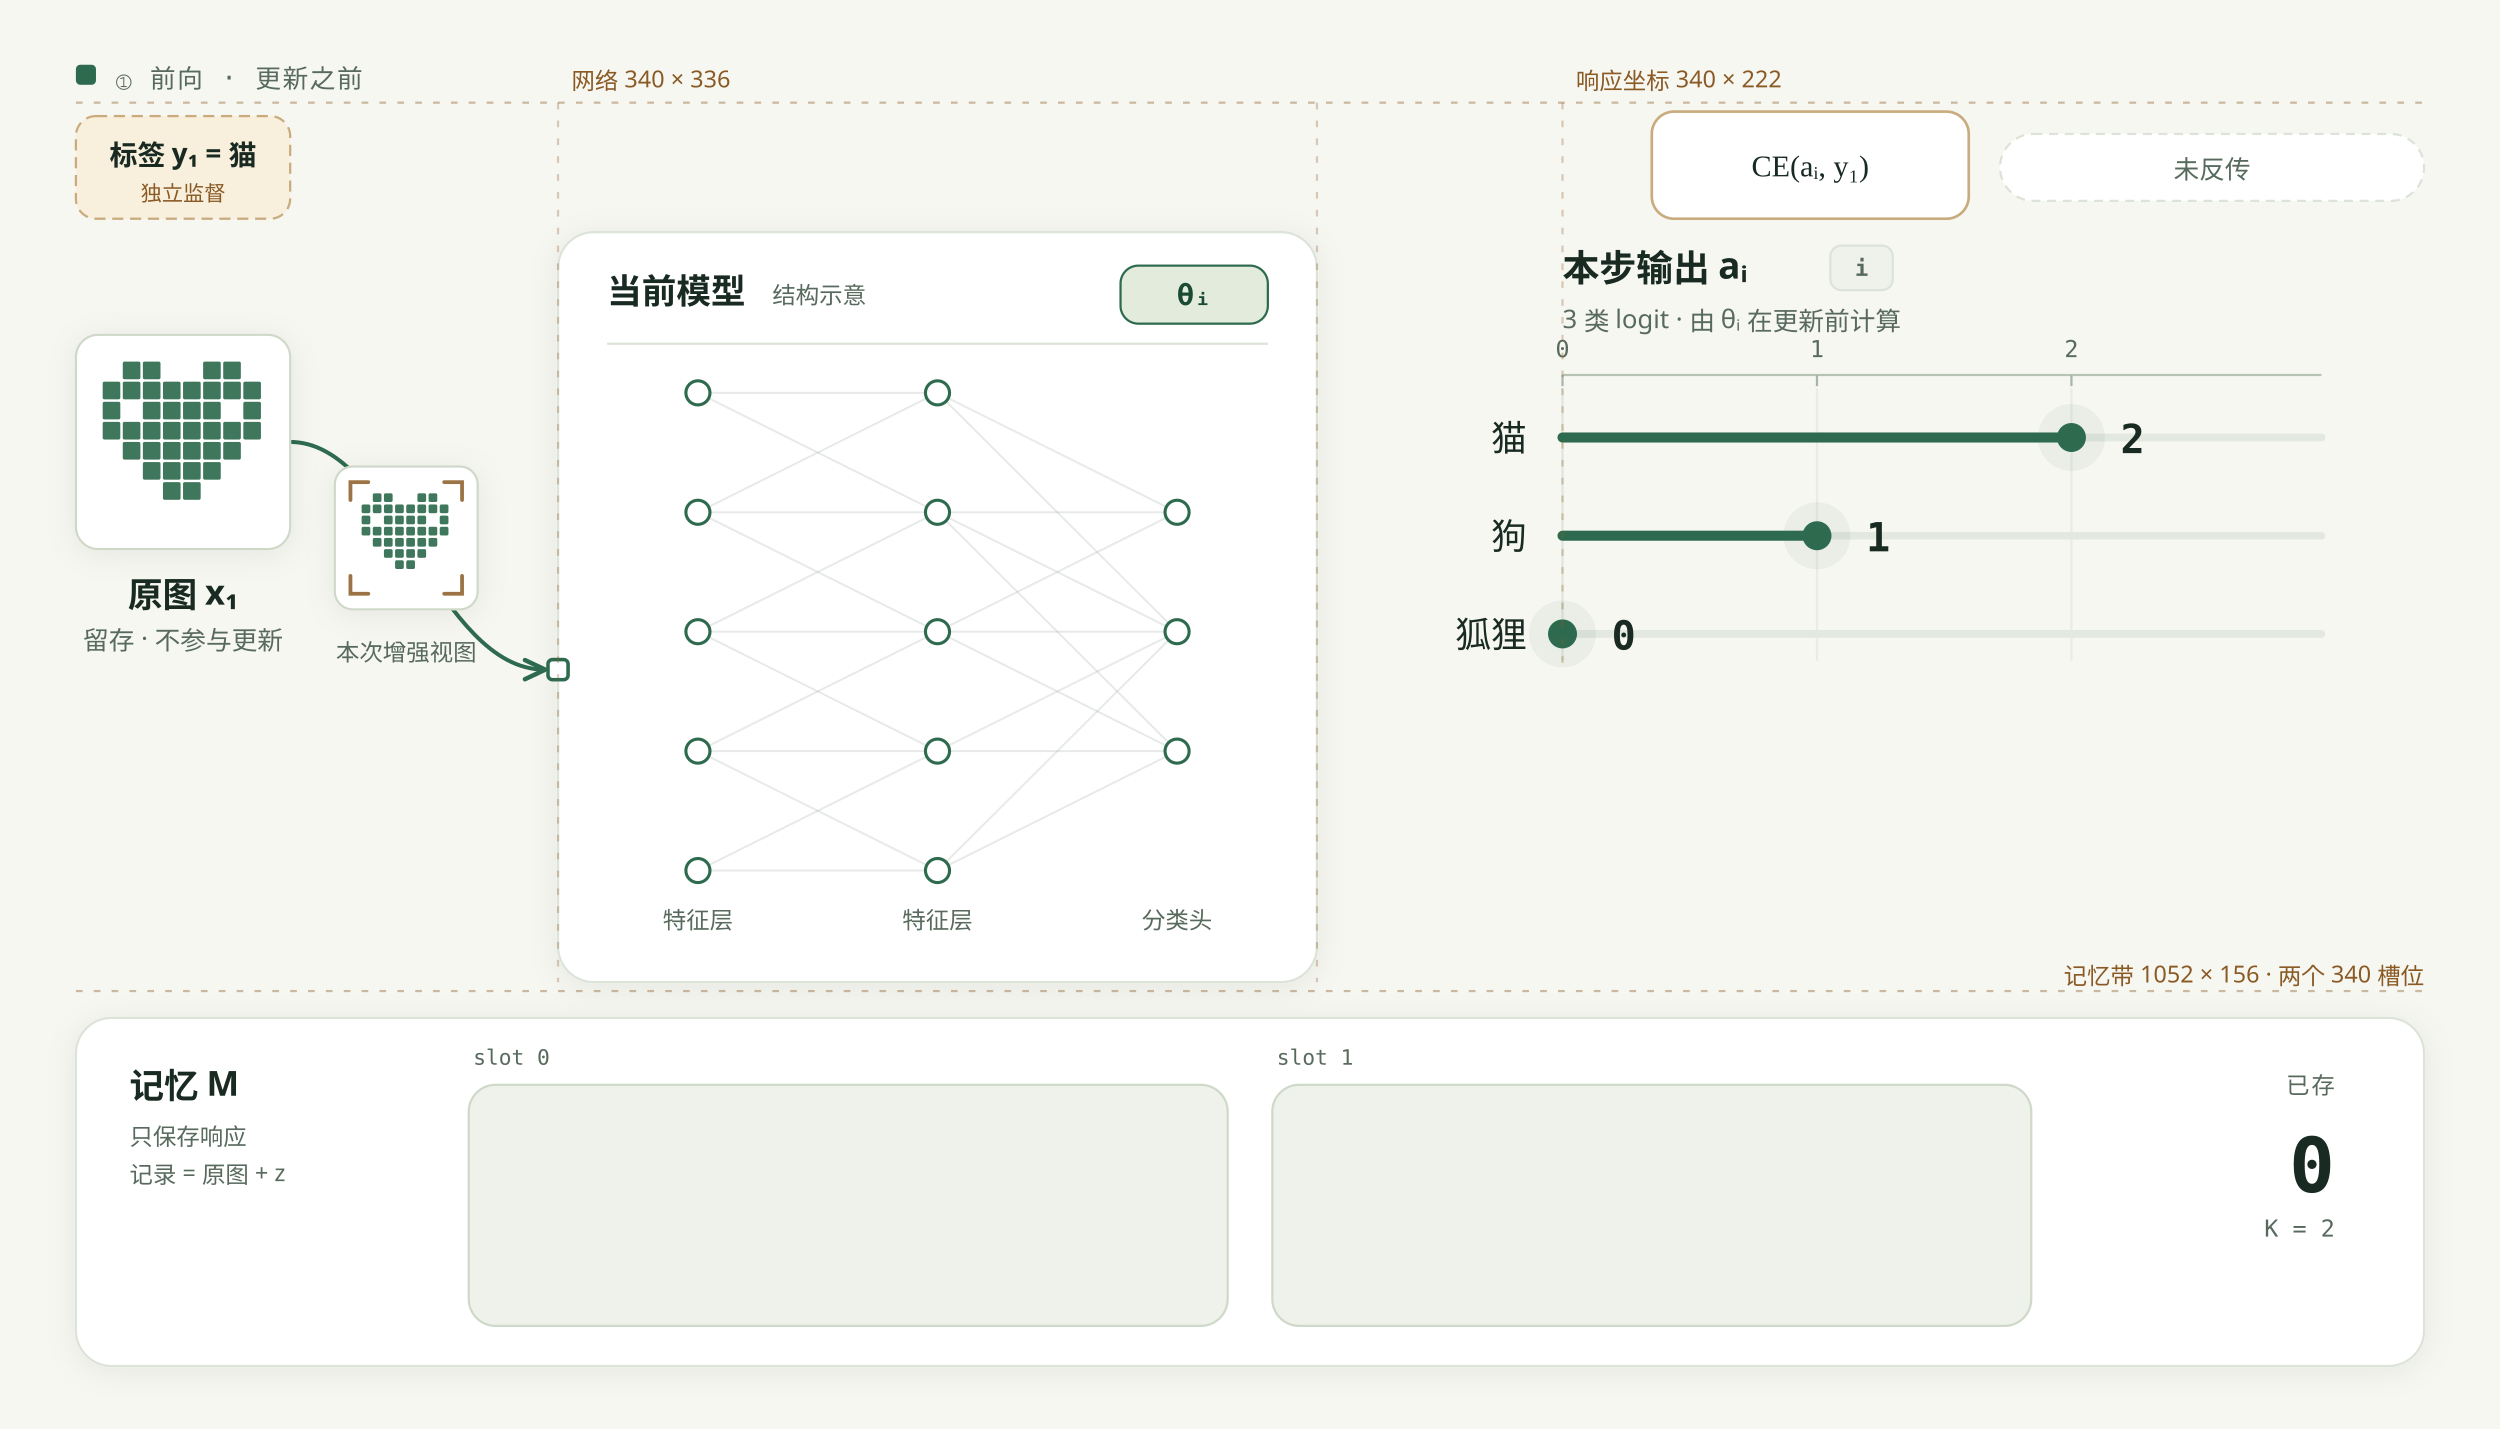
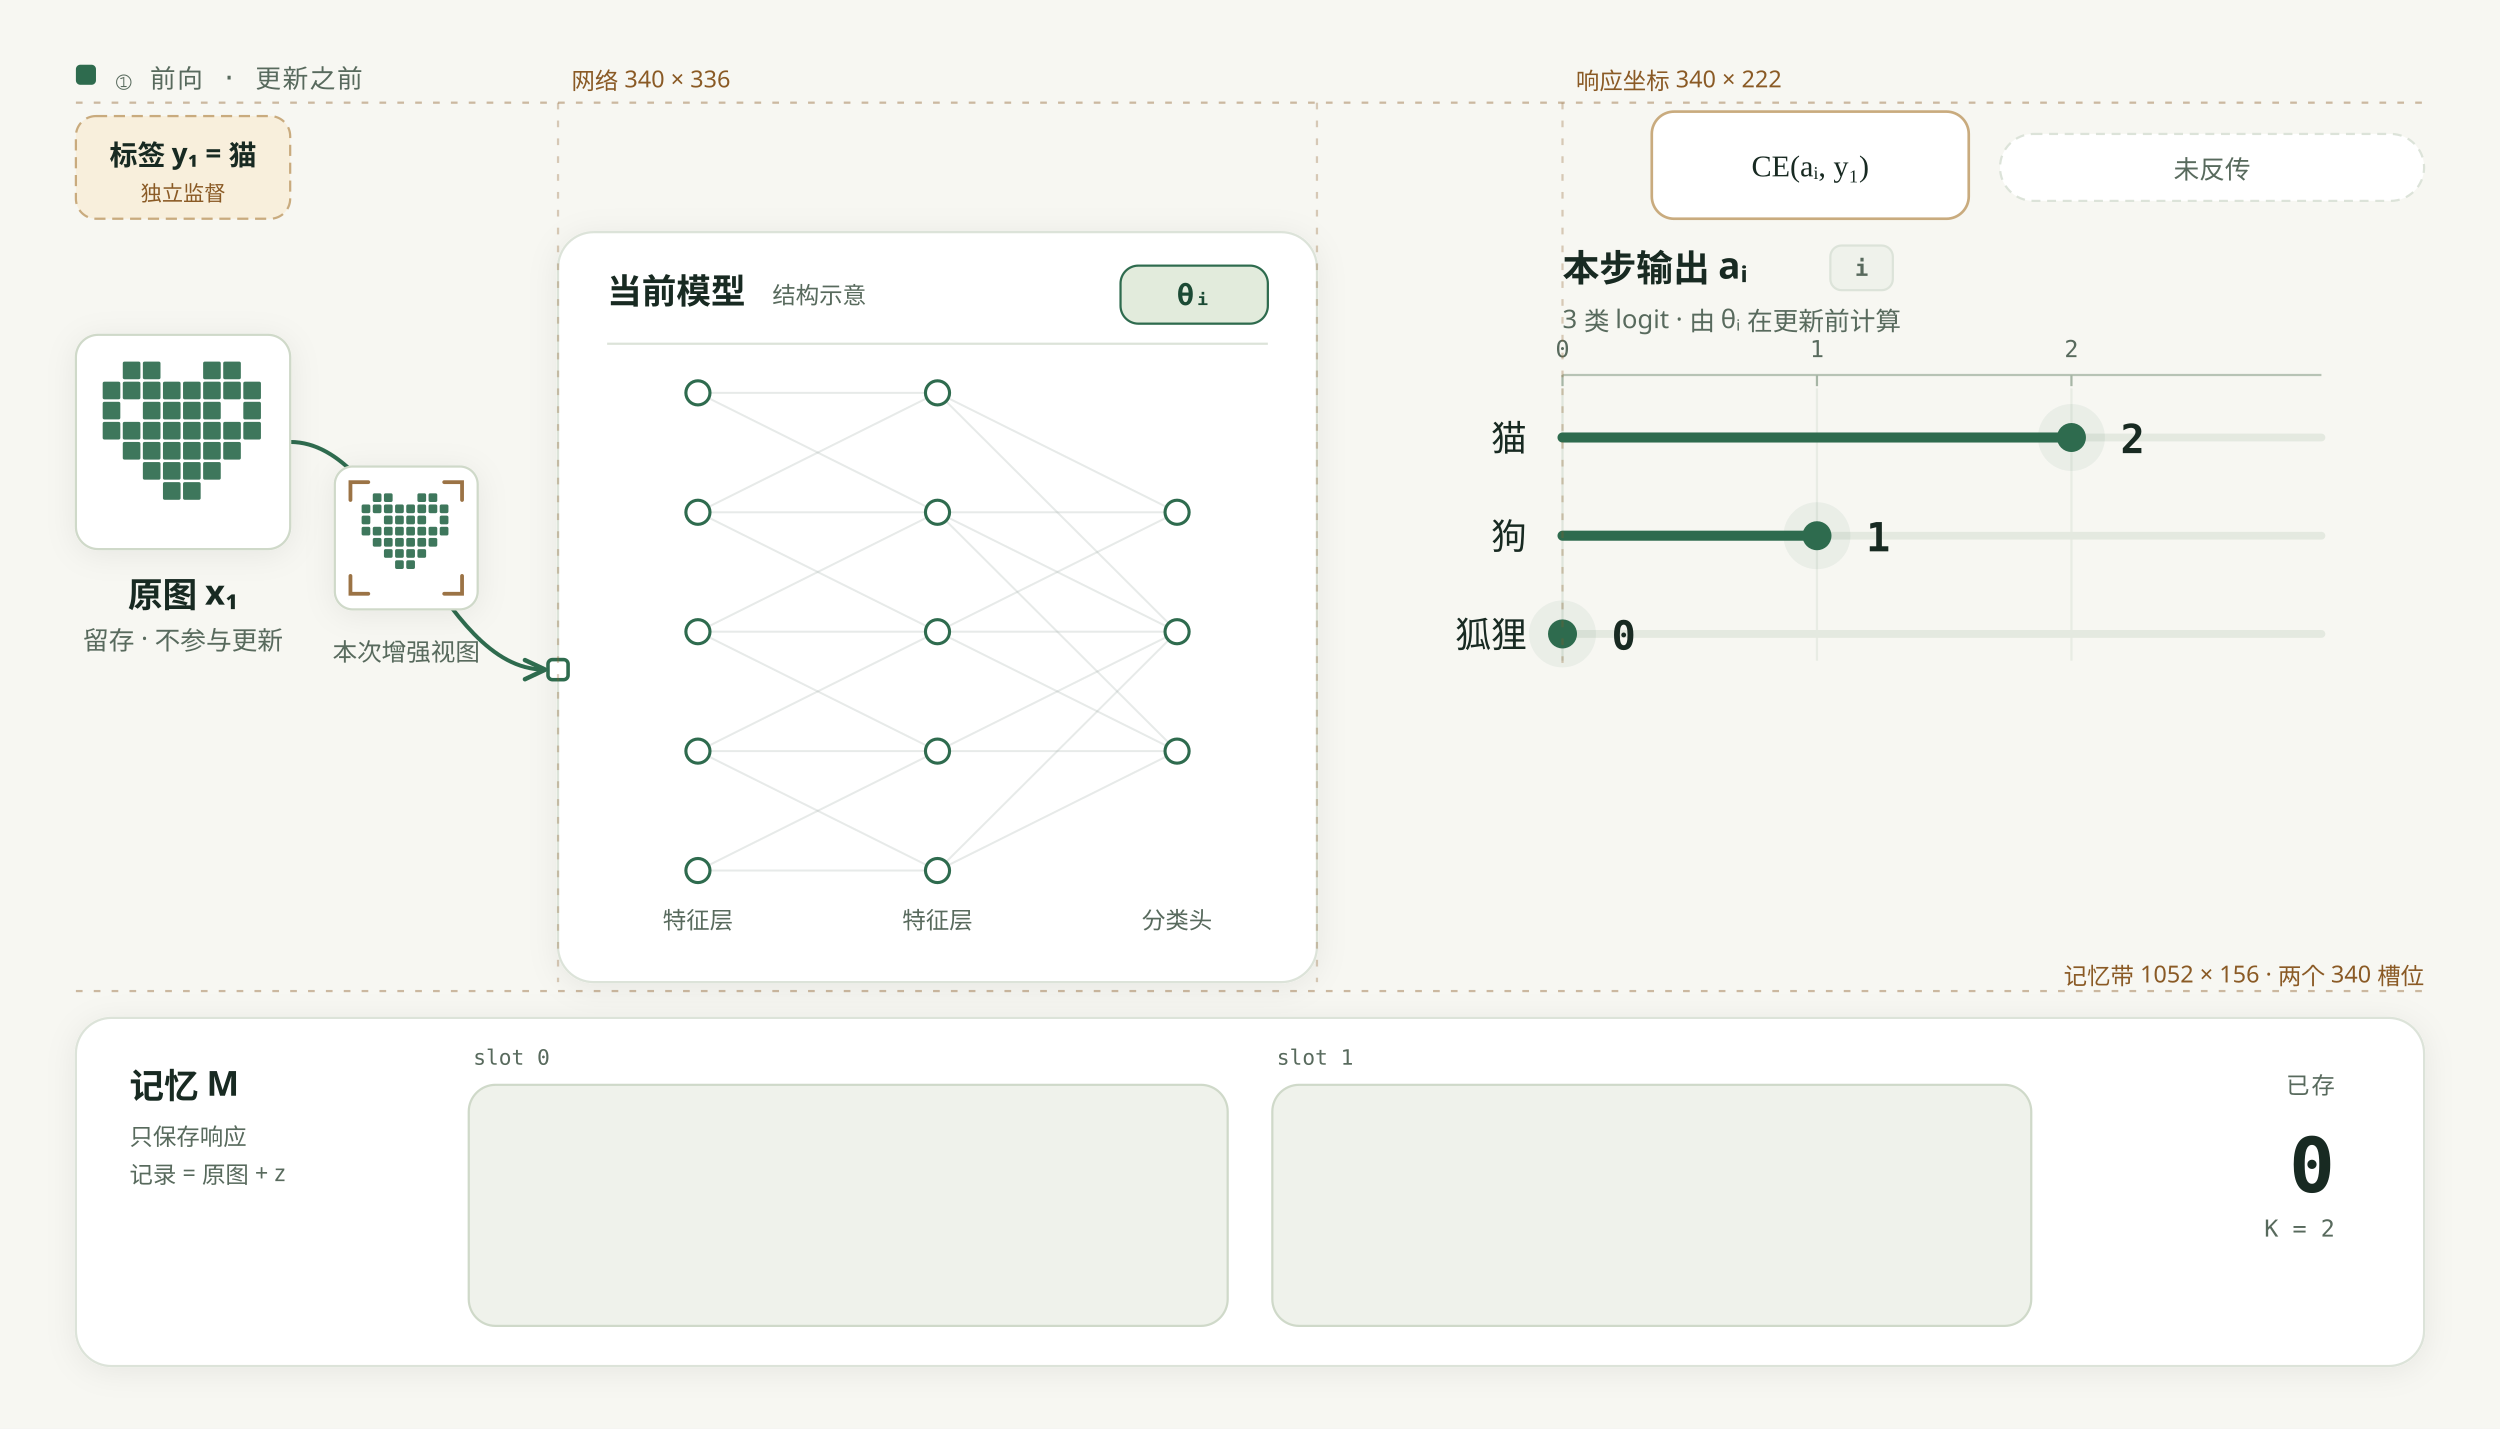
<svg xmlns="http://www.w3.org/2000/svg" width="1120" height="640" viewBox="0 0 1120 640" role="img" aria-labelledby="t d">
  <defs>
    <filter id="card" x="-25%" y="-25%" width="160%" height="165%">
      <feDropShadow dx="0" dy="2" stdDeviation="7" flood-color="#182a22" flood-opacity="0.07" />
    </filter>
    <pattern id="hatch" width="9" height="9" patternUnits="userSpaceOnUse" patternTransform="rotate(38)">
      <rect width="9" height="9" fill="#ffffff" />
      <rect width="1" height="9" fill="#55665f" opacity="0.06" />
    </pattern>
    <marker id="aData" viewBox="0 0 10 10" refX="8.4" refY="5" markerWidth="7" markerHeight="7" orient="auto-start-reverse">
      <path d="M1.4 1.6 L8.6 5 L1.4 8.4" fill="none" stroke="#2e6b4e" stroke-width="1.6" stroke-linecap="round" stroke-linejoin="round" />
    </marker>
    <marker id="aWarn" viewBox="0 0 10 10" refX="8.4" refY="5" markerWidth="7" markerHeight="7" orient="auto-start-reverse">
      <path d="M1.4 1.6 L8.6 5 L1.4 8.4" fill="none" stroke="#8a5a25" stroke-width="1.6" stroke-linecap="round" stroke-linejoin="round" />
    </marker>
    <marker id="aFrozen" viewBox="0 0 10 10" refX="8.4" refY="5" markerWidth="7" markerHeight="7" orient="auto-start-reverse">
      <path d="M1.4 1.6 L8.6 5 L1.4 8.4" fill="none" stroke="#7b8d84" stroke-width="1.6" stroke-linecap="round" stroke-linejoin="round" />
    </marker>
  </defs>
  <rect width="1120" height="640" fill="#f7f7f2" />
  <rect width="1120" height="640" fill="#f7f7f2" />
  <rect x="34" y="29" width="9" height="9" rx="2" fill="#2e6b4e" />
  <text x="52" y="39" font-family="'Cascadia Mono','Consolas','SFMono-Regular',monospace" font-size="11.5" fill="#586a5d" font-weight="400" text-anchor="start" letter-spacing="0.06em">① 前向 · 更新之前</text>
  <rect x="250" y="104" width="340" height="336" rx="16" fill="#ffffff" stroke="#dce3d9" stroke-width="1" filter="url(#card)" />
  <text x="272" y="136" font-family="'Segoe UI','Microsoft YaHei','PingFang SC',sans-serif" font-size="15.5" fill="#182a22" font-weight="600" text-anchor="start">当前模型</text>
  <text x="346" y="136" font-family="'Segoe UI','Microsoft YaHei','PingFang SC',sans-serif" font-size="10.5" fill="#586a5d" font-weight="400" text-anchor="start">结构示意</text>
  <g opacity="1">
    <rect x="502" y="119" width="66" height="26" rx="8" fill="#e2ebdc" stroke="#2e6b4e" stroke-width="1" />
    <text x="535" y="136.68" font-family="'Cascadia Mono','Consolas','SFMono-Regular',monospace" font-size="13" fill="#1b4a34" font-weight="600" text-anchor="middle">θᵢ</text>
  </g>
  <path d="M272 154H568" stroke="#dce3d9" stroke-width="1" />
  <line x1="312.67" y1="176" x2="420" y2="176" stroke="#9aa8a1" stroke-width="0.9" opacity="0.24" />
  <line x1="312.67" y1="176" x2="420" y2="229.5" stroke="#9aa8a1" stroke-width="0.9" opacity="0.24" />
  <line x1="312.67" y1="229.5" x2="420" y2="176" stroke="#9aa8a1" stroke-width="0.9" opacity="0.24" />
  <line x1="312.67" y1="229.5" x2="420" y2="229.5" stroke="#9aa8a1" stroke-width="0.9" opacity="0.24" />
  <line x1="312.67" y1="229.5" x2="420" y2="283" stroke="#9aa8a1" stroke-width="0.9" opacity="0.24" />
  <line x1="312.67" y1="283" x2="420" y2="229.5" stroke="#9aa8a1" stroke-width="0.9" opacity="0.24" />
  <line x1="312.67" y1="283" x2="420" y2="283" stroke="#9aa8a1" stroke-width="0.9" opacity="0.24" />
  <line x1="312.67" y1="283" x2="420" y2="336.5" stroke="#9aa8a1" stroke-width="0.9" opacity="0.24" />
  <line x1="312.67" y1="336.5" x2="420" y2="283" stroke="#9aa8a1" stroke-width="0.9" opacity="0.24" />
  <line x1="312.67" y1="336.5" x2="420" y2="336.5" stroke="#9aa8a1" stroke-width="0.9" opacity="0.24" />
  <line x1="312.67" y1="336.5" x2="420" y2="390" stroke="#9aa8a1" stroke-width="0.9" opacity="0.24" />
  <line x1="312.67" y1="390" x2="420" y2="336.5" stroke="#9aa8a1" stroke-width="0.9" opacity="0.24" />
  <line x1="312.67" y1="390" x2="420" y2="390" stroke="#9aa8a1" stroke-width="0.9" opacity="0.24" />
  <line x1="420" y1="176" x2="527.33" y2="229.5" stroke="#9aa8a1" stroke-width="0.9" opacity="0.24" />
  <line x1="420" y1="176" x2="527.33" y2="283" stroke="#9aa8a1" stroke-width="0.9" opacity="0.24" />
  <line x1="420" y1="229.5" x2="527.33" y2="229.5" stroke="#9aa8a1" stroke-width="0.9" opacity="0.24" />
  <line x1="420" y1="229.5" x2="527.33" y2="283" stroke="#9aa8a1" stroke-width="0.9" opacity="0.24" />
  <line x1="420" y1="229.5" x2="527.33" y2="336.5" stroke="#9aa8a1" stroke-width="0.9" opacity="0.24" />
  <line x1="420" y1="283" x2="527.33" y2="229.5" stroke="#9aa8a1" stroke-width="0.9" opacity="0.24" />
  <line x1="420" y1="283" x2="527.33" y2="283" stroke="#9aa8a1" stroke-width="0.9" opacity="0.24" />
  <line x1="420" y1="283" x2="527.33" y2="336.5" stroke="#9aa8a1" stroke-width="0.9" opacity="0.24" />
  <line x1="420" y1="336.5" x2="527.33" y2="283" stroke="#9aa8a1" stroke-width="0.9" opacity="0.24" />
  <line x1="420" y1="336.5" x2="527.33" y2="336.5" stroke="#9aa8a1" stroke-width="0.9" opacity="0.24" />
  <line x1="420" y1="390" x2="527.33" y2="283" stroke="#9aa8a1" stroke-width="0.9" opacity="0.24" />
  <line x1="420" y1="390" x2="527.33" y2="336.5" stroke="#9aa8a1" stroke-width="0.9" opacity="0.24" />
  <circle cx="312.67" cy="176" r="5.4" fill="#ffffff" stroke="#2e6b4e" stroke-width="1.4" />
  <circle cx="312.67" cy="229.5" r="5.4" fill="#ffffff" stroke="#2e6b4e" stroke-width="1.4" />
  <circle cx="312.67" cy="283" r="5.4" fill="#ffffff" stroke="#2e6b4e" stroke-width="1.4" />
  <circle cx="312.67" cy="336.5" r="5.4" fill="#ffffff" stroke="#2e6b4e" stroke-width="1.4" />
  <circle cx="312.67" cy="390" r="5.4" fill="#ffffff" stroke="#2e6b4e" stroke-width="1.4" />
  <circle cx="420" cy="176" r="5.4" fill="#ffffff" stroke="#2e6b4e" stroke-width="1.4" />
  <circle cx="420" cy="229.5" r="5.4" fill="#ffffff" stroke="#2e6b4e" stroke-width="1.4" />
  <circle cx="420" cy="283" r="5.4" fill="#ffffff" stroke="#2e6b4e" stroke-width="1.4" />
  <circle cx="420" cy="336.5" r="5.4" fill="#ffffff" stroke="#2e6b4e" stroke-width="1.4" />
  <circle cx="420" cy="390" r="5.4" fill="#ffffff" stroke="#2e6b4e" stroke-width="1.4" />
  <circle cx="527.33" cy="229.5" r="5.4" fill="#ffffff" stroke="#2e6b4e" stroke-width="1.4" />
  <circle cx="527.33" cy="283" r="5.4" fill="#ffffff" stroke="#2e6b4e" stroke-width="1.4" />
  <circle cx="527.33" cy="336.5" r="5.4" fill="#ffffff" stroke="#2e6b4e" stroke-width="1.4" />
  <text x="312.67" y="416" font-family="'Segoe UI','Microsoft YaHei','PingFang SC',sans-serif" font-size="10.5" fill="#586a5d" font-weight="400" text-anchor="middle">特征层</text>
  <text x="420" y="416" font-family="'Segoe UI','Microsoft YaHei','PingFang SC',sans-serif" font-size="10.5" fill="#586a5d" font-weight="400" text-anchor="middle">特征层</text>
  <text x="527.33" y="416" font-family="'Segoe UI','Microsoft YaHei','PingFang SC',sans-serif" font-size="10.5" fill="#586a5d" font-weight="400" text-anchor="middle">分类头</text>
  <rect x="245.5" y="295.5" width="9" height="9" rx="2" fill="#ffffff" stroke="#2e6b4e" stroke-width="1.6" />
  <path d="M130 198C176 198 196 300 244 300" fill="none" stroke="#2e6b4e" stroke-width="1.8" marker-end="url(#aData)" />
  <g opacity="1">
    <rect x="150" y="209" width="64" height="64" rx="8" fill="#ffffff" stroke="#cfd9c9" stroke-width="1" filter="url(#card)" />
    <rect x="167" y="221" width="3.9" height="3.9" rx="0.7" fill="#2e6b4e" opacity="0.92" />
    <rect x="172" y="221" width="3.9" height="3.9" rx="0.7" fill="#2e6b4e" opacity="0.92" />
    <rect x="187" y="221" width="3.9" height="3.9" rx="0.7" fill="#2e6b4e" opacity="0.92" />
    <rect x="192" y="221" width="3.9" height="3.9" rx="0.7" fill="#2e6b4e" opacity="0.92" />
    <rect x="162" y="226" width="3.9" height="3.9" rx="0.7" fill="#2e6b4e" opacity="0.92" />
    <rect x="167" y="226" width="3.9" height="3.9" rx="0.7" fill="#2e6b4e" opacity="0.92" />
    <rect x="172" y="226" width="3.9" height="3.9" rx="0.7" fill="#2e6b4e" opacity="0.92" />
    <rect x="177" y="226" width="3.9" height="3.9" rx="0.7" fill="#2e6b4e" opacity="0.92" />
    <rect x="182" y="226" width="3.9" height="3.9" rx="0.7" fill="#2e6b4e" opacity="0.92" />
    <rect x="187" y="226" width="3.9" height="3.9" rx="0.7" fill="#2e6b4e" opacity="0.92" />
    <rect x="192" y="226" width="3.9" height="3.9" rx="0.7" fill="#2e6b4e" opacity="0.92" />
    <rect x="197" y="226" width="3.9" height="3.9" rx="0.7" fill="#2e6b4e" opacity="0.92" />
    <rect x="162" y="231" width="3.9" height="3.9" rx="0.7" fill="#2e6b4e" opacity="0.92" />
    <rect x="172" y="231" width="3.9" height="3.9" rx="0.7" fill="#2e6b4e" opacity="0.92" />
    <rect x="177" y="231" width="3.9" height="3.9" rx="0.7" fill="#2e6b4e" opacity="0.92" />
    <rect x="182" y="231" width="3.9" height="3.9" rx="0.7" fill="#2e6b4e" opacity="0.92" />
    <rect x="187" y="231" width="3.9" height="3.9" rx="0.7" fill="#2e6b4e" opacity="0.92" />
    <rect x="197" y="231" width="3.9" height="3.9" rx="0.7" fill="#2e6b4e" opacity="0.92" />
    <rect x="162" y="236" width="3.9" height="3.9" rx="0.7" fill="#2e6b4e" opacity="0.92" />
    <rect x="167" y="236" width="3.9" height="3.9" rx="0.7" fill="#2e6b4e" opacity="0.92" />
    <rect x="172" y="236" width="3.9" height="3.9" rx="0.7" fill="#2e6b4e" opacity="0.92" />
    <rect x="177" y="236" width="3.9" height="3.9" rx="0.7" fill="#2e6b4e" opacity="0.92" />
    <rect x="182" y="236" width="3.9" height="3.9" rx="0.7" fill="#2e6b4e" opacity="0.92" />
    <rect x="187" y="236" width="3.9" height="3.9" rx="0.7" fill="#2e6b4e" opacity="0.92" />
    <rect x="192" y="236" width="3.9" height="3.9" rx="0.7" fill="#2e6b4e" opacity="0.92" />
    <rect x="197" y="236" width="3.9" height="3.9" rx="0.7" fill="#2e6b4e" opacity="0.92" />
    <rect x="167" y="241" width="3.9" height="3.9" rx="0.7" fill="#2e6b4e" opacity="0.92" />
    <rect x="172" y="241" width="3.9" height="3.9" rx="0.7" fill="#2e6b4e" opacity="0.92" />
    <rect x="177" y="241" width="3.9" height="3.9" rx="0.7" fill="#2e6b4e" opacity="0.92" />
    <rect x="182" y="241" width="3.9" height="3.9" rx="0.7" fill="#2e6b4e" opacity="0.92" />
    <rect x="187" y="241" width="3.9" height="3.9" rx="0.7" fill="#2e6b4e" opacity="0.92" />
    <rect x="192" y="241" width="3.9" height="3.9" rx="0.7" fill="#2e6b4e" opacity="0.92" />
    <rect x="172" y="246" width="3.9" height="3.9" rx="0.7" fill="#2e6b4e" opacity="0.92" />
    <rect x="177" y="246" width="3.9" height="3.9" rx="0.7" fill="#2e6b4e" opacity="0.92" />
    <rect x="182" y="246" width="3.9" height="3.9" rx="0.7" fill="#2e6b4e" opacity="0.92" />
    <rect x="187" y="246" width="3.9" height="3.9" rx="0.7" fill="#2e6b4e" opacity="0.92" />
    <rect x="177" y="251" width="3.9" height="3.9" rx="0.7" fill="#2e6b4e" opacity="0.92" />
    <rect x="182" y="251" width="3.9" height="3.9" rx="0.7" fill="#2e6b4e" opacity="0.92" />
    <path d="M157 224V216H165" fill="none" stroke="#8a5a25" stroke-width="1.7" stroke-linecap="round" opacity="0.85" />
    <path d="M207 224V216H199" fill="none" stroke="#8a5a25" stroke-width="1.7" stroke-linecap="round" opacity="0.85" />
    <path d="M157 258V266H165" fill="none" stroke="#8a5a25" stroke-width="1.7" stroke-linecap="round" opacity="0.85" />
    <path d="M207 258V266H199" fill="none" stroke="#8a5a25" stroke-width="1.7" stroke-linecap="round" opacity="0.85" />
  </g>
-   <text x="182" y="296" font-family="'Segoe UI','Microsoft YaHei','PingFang SC',sans-serif" font-size="10.5" fill="#586a5d" font-weight="400" text-anchor="middle">本次增强视图</text>
+   <text x="182" y="296" font-family="'Segoe UI','Microsoft YaHei','PingFang SC',sans-serif" font-size="11" fill="#586a5d" font-weight="400" text-anchor="middle">本次增强视图</text>
  <g opacity="1">
    <rect x="34" y="150" width="96" height="96" rx="10" fill="#ffffff" stroke="#cfd9c9" stroke-width="1" filter="url(#card)" />
    <rect x="55" y="162" width="7.9" height="7.9" rx="0.7" fill="#2e6b4e" opacity="0.92" />
    <rect x="64" y="162" width="7.9" height="7.9" rx="0.7" fill="#2e6b4e" opacity="0.92" />
    <rect x="91" y="162" width="7.9" height="7.9" rx="0.7" fill="#2e6b4e" opacity="0.92" />
    <rect x="100" y="162" width="7.9" height="7.9" rx="0.7" fill="#2e6b4e" opacity="0.92" />
    <rect x="46" y="171" width="7.9" height="7.9" rx="0.7" fill="#2e6b4e" opacity="0.92" />
    <rect x="55" y="171" width="7.9" height="7.9" rx="0.7" fill="#2e6b4e" opacity="0.92" />
    <rect x="64" y="171" width="7.9" height="7.9" rx="0.7" fill="#2e6b4e" opacity="0.92" />
    <rect x="73" y="171" width="7.9" height="7.9" rx="0.7" fill="#2e6b4e" opacity="0.92" />
    <rect x="82" y="171" width="7.9" height="7.9" rx="0.7" fill="#2e6b4e" opacity="0.92" />
    <rect x="91" y="171" width="7.9" height="7.9" rx="0.7" fill="#2e6b4e" opacity="0.92" />
    <rect x="100" y="171" width="7.9" height="7.9" rx="0.7" fill="#2e6b4e" opacity="0.92" />
    <rect x="109" y="171" width="7.9" height="7.9" rx="0.7" fill="#2e6b4e" opacity="0.92" />
    <rect x="46" y="180" width="7.9" height="7.9" rx="0.7" fill="#2e6b4e" opacity="0.92" />
    <rect x="64" y="180" width="7.9" height="7.9" rx="0.7" fill="#2e6b4e" opacity="0.92" />
    <rect x="73" y="180" width="7.9" height="7.9" rx="0.7" fill="#2e6b4e" opacity="0.92" />
    <rect x="82" y="180" width="7.9" height="7.9" rx="0.7" fill="#2e6b4e" opacity="0.92" />
    <rect x="91" y="180" width="7.9" height="7.9" rx="0.7" fill="#2e6b4e" opacity="0.92" />
    <rect x="109" y="180" width="7.9" height="7.9" rx="0.7" fill="#2e6b4e" opacity="0.92" />
    <rect x="46" y="189" width="7.9" height="7.9" rx="0.7" fill="#2e6b4e" opacity="0.92" />
    <rect x="55" y="189" width="7.9" height="7.9" rx="0.7" fill="#2e6b4e" opacity="0.92" />
    <rect x="64" y="189" width="7.9" height="7.9" rx="0.7" fill="#2e6b4e" opacity="0.92" />
    <rect x="73" y="189" width="7.9" height="7.9" rx="0.7" fill="#2e6b4e" opacity="0.92" />
    <rect x="82" y="189" width="7.9" height="7.9" rx="0.7" fill="#2e6b4e" opacity="0.92" />
    <rect x="91" y="189" width="7.9" height="7.9" rx="0.7" fill="#2e6b4e" opacity="0.92" />
    <rect x="100" y="189" width="7.9" height="7.9" rx="0.7" fill="#2e6b4e" opacity="0.92" />
    <rect x="109" y="189" width="7.9" height="7.9" rx="0.7" fill="#2e6b4e" opacity="0.92" />
    <rect x="55" y="198" width="7.9" height="7.9" rx="0.7" fill="#2e6b4e" opacity="0.92" />
    <rect x="64" y="198" width="7.9" height="7.9" rx="0.7" fill="#2e6b4e" opacity="0.92" />
    <rect x="73" y="198" width="7.9" height="7.9" rx="0.7" fill="#2e6b4e" opacity="0.92" />
    <rect x="82" y="198" width="7.9" height="7.9" rx="0.7" fill="#2e6b4e" opacity="0.92" />
    <rect x="91" y="198" width="7.9" height="7.9" rx="0.7" fill="#2e6b4e" opacity="0.92" />
    <rect x="100" y="198" width="7.9" height="7.9" rx="0.7" fill="#2e6b4e" opacity="0.92" />
    <rect x="64" y="207" width="7.9" height="7.9" rx="0.7" fill="#2e6b4e" opacity="0.92" />
    <rect x="73" y="207" width="7.9" height="7.9" rx="0.7" fill="#2e6b4e" opacity="0.92" />
    <rect x="82" y="207" width="7.9" height="7.9" rx="0.7" fill="#2e6b4e" opacity="0.92" />
    <rect x="91" y="207" width="7.9" height="7.9" rx="0.7" fill="#2e6b4e" opacity="0.92" />
    <rect x="73" y="216" width="7.9" height="7.9" rx="0.7" fill="#2e6b4e" opacity="0.92" />
    <rect x="82" y="216" width="7.9" height="7.9" rx="0.7" fill="#2e6b4e" opacity="0.92" />
  </g>
  <text x="82" y="272" font-family="'Segoe UI','Microsoft YaHei','PingFang SC',sans-serif" font-size="15.5" fill="#182a22" font-weight="600" text-anchor="middle">原图 x₁</text>
  <text x="82" y="291" font-family="'Segoe UI','Microsoft YaHei','PingFang SC',sans-serif" font-size="11.5" fill="#586a5d" font-weight="400" text-anchor="middle">留存 · 不参与更新</text>
  <g opacity="1">
    <text x="700" y="126" font-family="'Segoe UI','Microsoft YaHei','PingFang SC',sans-serif" font-size="16.5" fill="#182a22" font-weight="600" text-anchor="start">本步输出 aᵢ</text>
    <g opacity="1">
      <rect x="820" y="110" width="28" height="20" rx="5" fill="#eff2eb" stroke="#dce3d9" stroke-width="1" />
      <text x="834" y="123.6" font-family="'Cascadia Mono','Consolas','SFMono-Regular',monospace" font-size="10" fill="#586a5d" font-weight="600" text-anchor="middle">i</text>
    </g>
    <text x="700" y="147" font-family="'Segoe UI','Microsoft YaHei','PingFang SC',sans-serif" font-size="11.5" fill="#586a5d" font-weight="400" text-anchor="start">3 类 logit · 由 θᵢ 在更新前计算</text>
    <path d="M700 168H1040" stroke="#a7b6a6" stroke-width="1" opacity="0.8" />
    <path d="M700 168v5" stroke="#a7b6a6" stroke-width="1" />
    <text x="700" y="160" font-family="'Cascadia Mono','Consolas','SFMono-Regular',monospace" font-size="10.5" fill="#586a5d" font-weight="400" text-anchor="middle">0</text>
    <path d="M814 168v5" stroke="#a7b6a6" stroke-width="1" />
    <text x="814" y="160" font-family="'Cascadia Mono','Consolas','SFMono-Regular',monospace" font-size="10.5" fill="#586a5d" font-weight="400" text-anchor="middle">1</text>
    <path d="M814 174V296" stroke="#e8ece4" stroke-width="1" />
    <path d="M928 168v5" stroke="#a7b6a6" stroke-width="1" />
    <text x="928" y="160" font-family="'Cascadia Mono','Consolas','SFMono-Regular',monospace" font-size="10.5" fill="#586a5d" font-weight="400" text-anchor="middle">2</text>
    <path d="M928 174V296" stroke="#e8ece4" stroke-width="1" />
    <path d="M700 174V296" stroke="#dfe5dc" stroke-width="1" />
    <text x="684" y="202" font-family="'Segoe UI','Microsoft YaHei','PingFang SC',sans-serif" font-size="16" fill="#182a22" font-weight="500" text-anchor="end">猫</text>
    <path d="M700 196H1040" stroke="#e4e9e0" stroke-width="3.5" stroke-linecap="round" />
    <path d="M700 196H928" stroke="#2e6b4e" stroke-width="4.5" stroke-linecap="round" />
    <circle cx="928" cy="196" r="15" fill="#2e6b4e" opacity="0.07" />
    <circle cx="928" cy="196" r="6.5" fill="#2e6b4e" />
    <text x="950" y="203" font-family="'Cascadia Mono','Consolas','SFMono-Regular',monospace" font-size="18" fill="#182a22" font-weight="600" text-anchor="start">2</text>
    <text x="684" y="246" font-family="'Segoe UI','Microsoft YaHei','PingFang SC',sans-serif" font-size="16" fill="#182a22" font-weight="500" text-anchor="end">狗</text>
    <path d="M700 240H1040" stroke="#e4e9e0" stroke-width="3.5" stroke-linecap="round" />
    <path d="M700 240H814" stroke="#2e6b4e" stroke-width="4.5" stroke-linecap="round" />
    <circle cx="814" cy="240" r="15" fill="#2e6b4e" opacity="0.07" />
    <circle cx="814" cy="240" r="6.5" fill="#2e6b4e" />
    <text x="836" y="247" font-family="'Cascadia Mono','Consolas','SFMono-Regular',monospace" font-size="18" fill="#182a22" font-weight="600" text-anchor="start">1</text>
    <text x="684" y="290" font-family="'Segoe UI','Microsoft YaHei','PingFang SC',sans-serif" font-size="16" fill="#182a22" font-weight="500" text-anchor="end">狐狸</text>
    <path d="M700 284H1040" stroke="#e4e9e0" stroke-width="3.5" stroke-linecap="round" />
    <path d="M700 284H700" stroke="#2e6b4e" stroke-width="4.5" stroke-linecap="round" />
    <circle cx="700" cy="284" r="15" fill="#2e6b4e" opacity="0.07" />
    <circle cx="700" cy="284" r="6.5" fill="#2e6b4e" />
    <text x="722" y="291" font-family="'Cascadia Mono','Consolas','SFMono-Regular',monospace" font-size="18" fill="#182a22" font-weight="600" text-anchor="start">0</text>
  </g>
  <rect x="34" y="52" width="96" height="46" rx="9" fill="#f8efdc" stroke="#c9ab7e" stroke-width="1" stroke-dasharray="5 3" />
  <text x="82" y="74" font-family="'Segoe UI','Microsoft YaHei','PingFang SC',sans-serif" font-size="12.5" fill="#182a22" font-weight="600" text-anchor="middle">标签 y₁ = 猫</text>
  <text x="82" y="90" font-family="'Segoe UI','Microsoft YaHei','PingFang SC',sans-serif" font-size="9.5" fill="#8a5a25" font-weight="400" text-anchor="middle">独立监督</text>
  <rect x="740" y="50" width="142" height="48" rx="10" fill="#ffffff" stroke="#c9ab7e" stroke-width="1.2" />
  <text x="811" y="79" font-family="'Cambria Math','STIX Two Math','Times New Roman',serif" font-size="13.5" fill="#182a22" font-weight="500" text-anchor="middle">CE(aᵢ, y₁)</text>
  <rect x="896" y="60" width="190" height="30" rx="15" fill="#ffffff" stroke="#dce3d9" stroke-width="1" stroke-dasharray="4 3" />
  <text x="991" y="80" font-family="'Segoe UI','Microsoft YaHei','PingFang SC',sans-serif" font-size="11.5" fill="#586a5d" font-weight="500" text-anchor="middle">未反传</text>
  <g>
    <rect x="34" y="456" width="1052" height="156" rx="16" fill="#ffffff" stroke="#dce3d9" stroke-width="1" filter="url(#card)" />
    <text x="58" y="492" font-family="'Segoe UI','Microsoft YaHei','PingFang SC',sans-serif" font-size="15.5" fill="#182a22" font-weight="600" text-anchor="start">记忆 M</text>
    <text x="58" y="513" font-family="'Segoe UI','Microsoft YaHei','PingFang SC',sans-serif" font-size="10.5" fill="#586a5d" font-weight="400" text-anchor="start">只保存响应</text>
    <text x="58" y="530" font-family="'Segoe UI','Microsoft YaHei','PingFang SC',sans-serif" font-size="10.5" fill="#586a5d" font-weight="400" text-anchor="start">记录 = 原图 + z</text>
    <rect x="210" y="486" width="340" height="108" rx="12" fill="#eff2eb" stroke="#cfd9c9" stroke-width="1" />
    <text x="212" y="477" font-family="'Cascadia Mono','Consolas','SFMono-Regular',monospace" font-size="9.5" fill="#586a5d" font-weight="400" text-anchor="start">slot 0</text>
    <rect x="570" y="486" width="340" height="108" rx="12" fill="#eff2eb" stroke="#cfd9c9" stroke-width="1" />
    <text x="572" y="477" font-family="'Cascadia Mono','Consolas','SFMono-Regular',monospace" font-size="9.5" fill="#586a5d" font-weight="400" text-anchor="start">slot 1</text>
    <text x="1046" y="490" font-family="'Segoe UI','Microsoft YaHei','PingFang SC',sans-serif" font-size="10.5" fill="#586a5d" font-weight="400" text-anchor="end" letter-spacing="0.08em">已存</text>
    <text x="1046" y="534" font-family="'Cascadia Mono','Consolas','SFMono-Regular',monospace" font-size="34" fill="#182a22" font-weight="600" text-anchor="end">0</text>
    <text x="1046" y="554" font-family="'Cascadia Mono','Consolas','SFMono-Regular',monospace" font-size="10.5" fill="#586a5d" font-weight="400" text-anchor="end">K = 2</text>
  </g>
  <g>
    <path d="M34 46H1086" stroke="#8a5a25" stroke-width="1" stroke-dasharray="3 5" opacity="0.4" />
    <path d="M250 46V440M590 46V440M700 46V300" stroke="#8a5a25" stroke-width="1" stroke-dasharray="3 5" opacity="0.3" />
    <path d="M34 444H1086" stroke="#8a5a25" stroke-width="1" stroke-dasharray="3 5" opacity="0.4" />
    <text x="256" y="40" font-family="'Segoe UI','Microsoft YaHei','PingFang SC',sans-serif" font-size="10.5" fill="#8a5a25" font-weight="400" text-anchor="start">网络 340 × 336</text>
    <text x="706" y="40" font-family="'Segoe UI','Microsoft YaHei','PingFang SC',sans-serif" font-size="10.5" fill="#8a5a25" font-weight="400" text-anchor="start">响应坐标 340 × 222</text>
    <text x="1086" y="441" font-family="'Segoe UI','Microsoft YaHei','PingFang SC',sans-serif" font-size="10.5" fill="#8a5a25" font-weight="400" text-anchor="end">记忆带 1052 × 156 · 两个 340 槽位</text>
  </g>
</svg>
